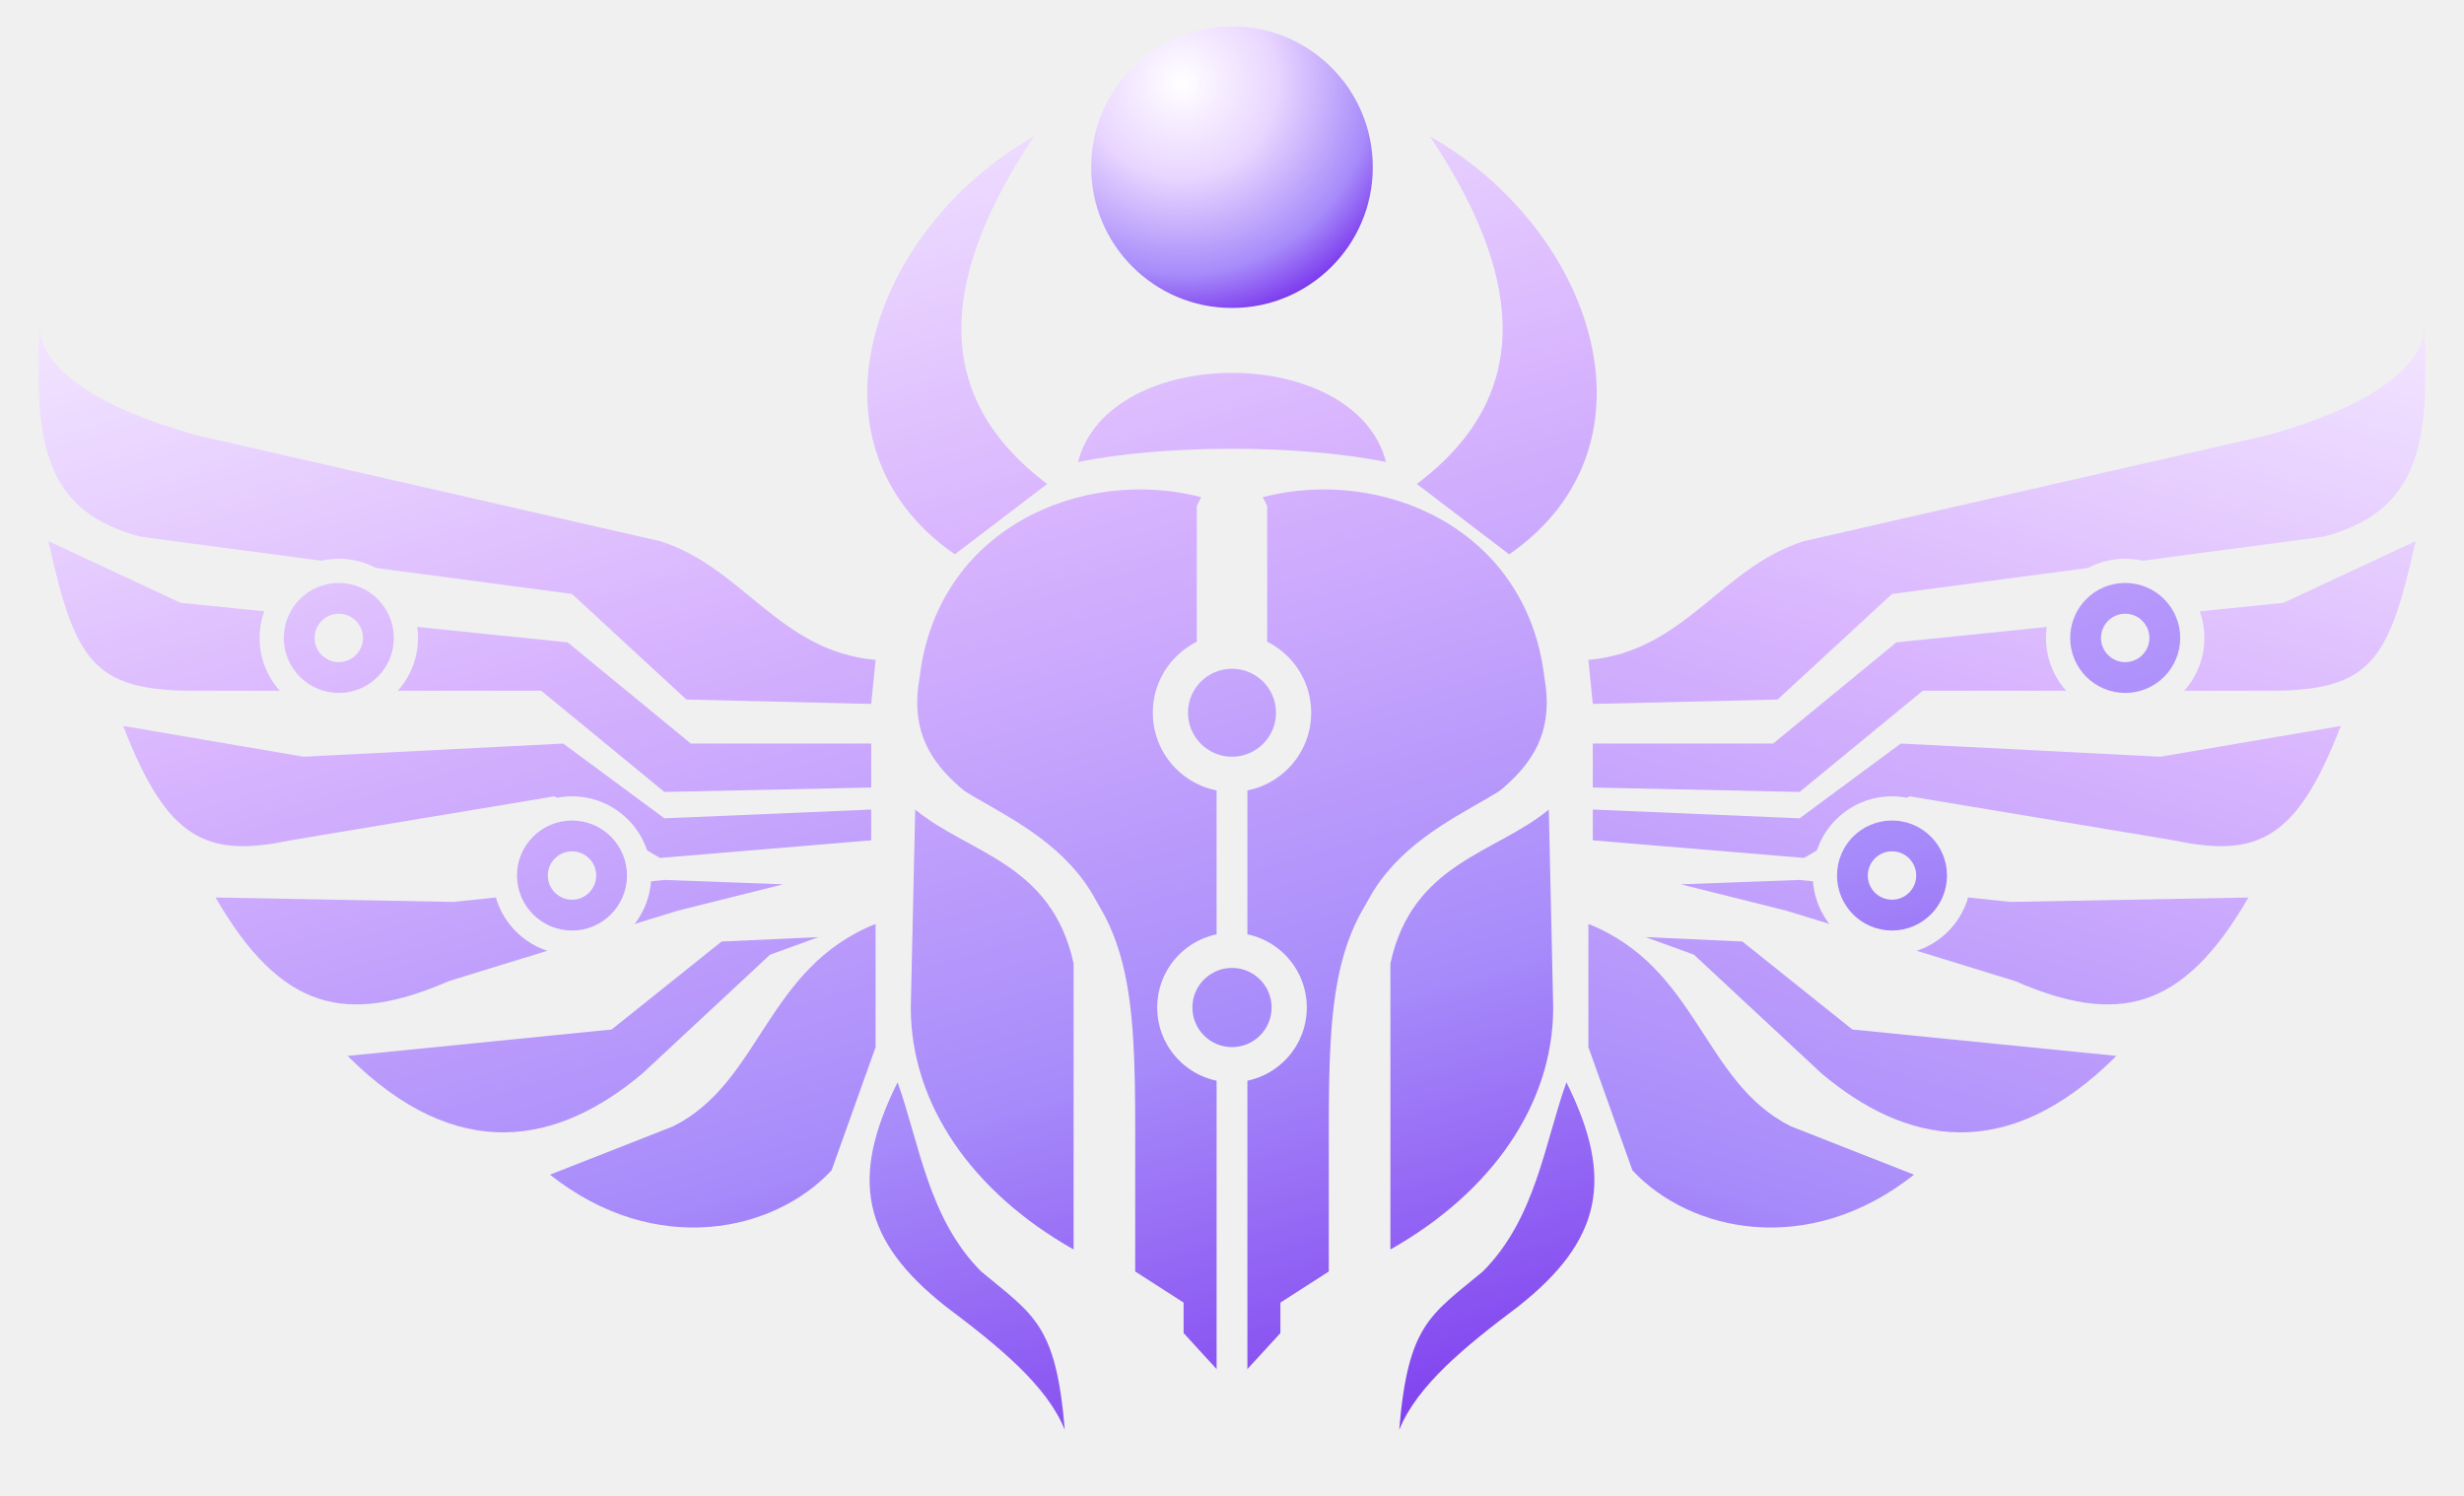
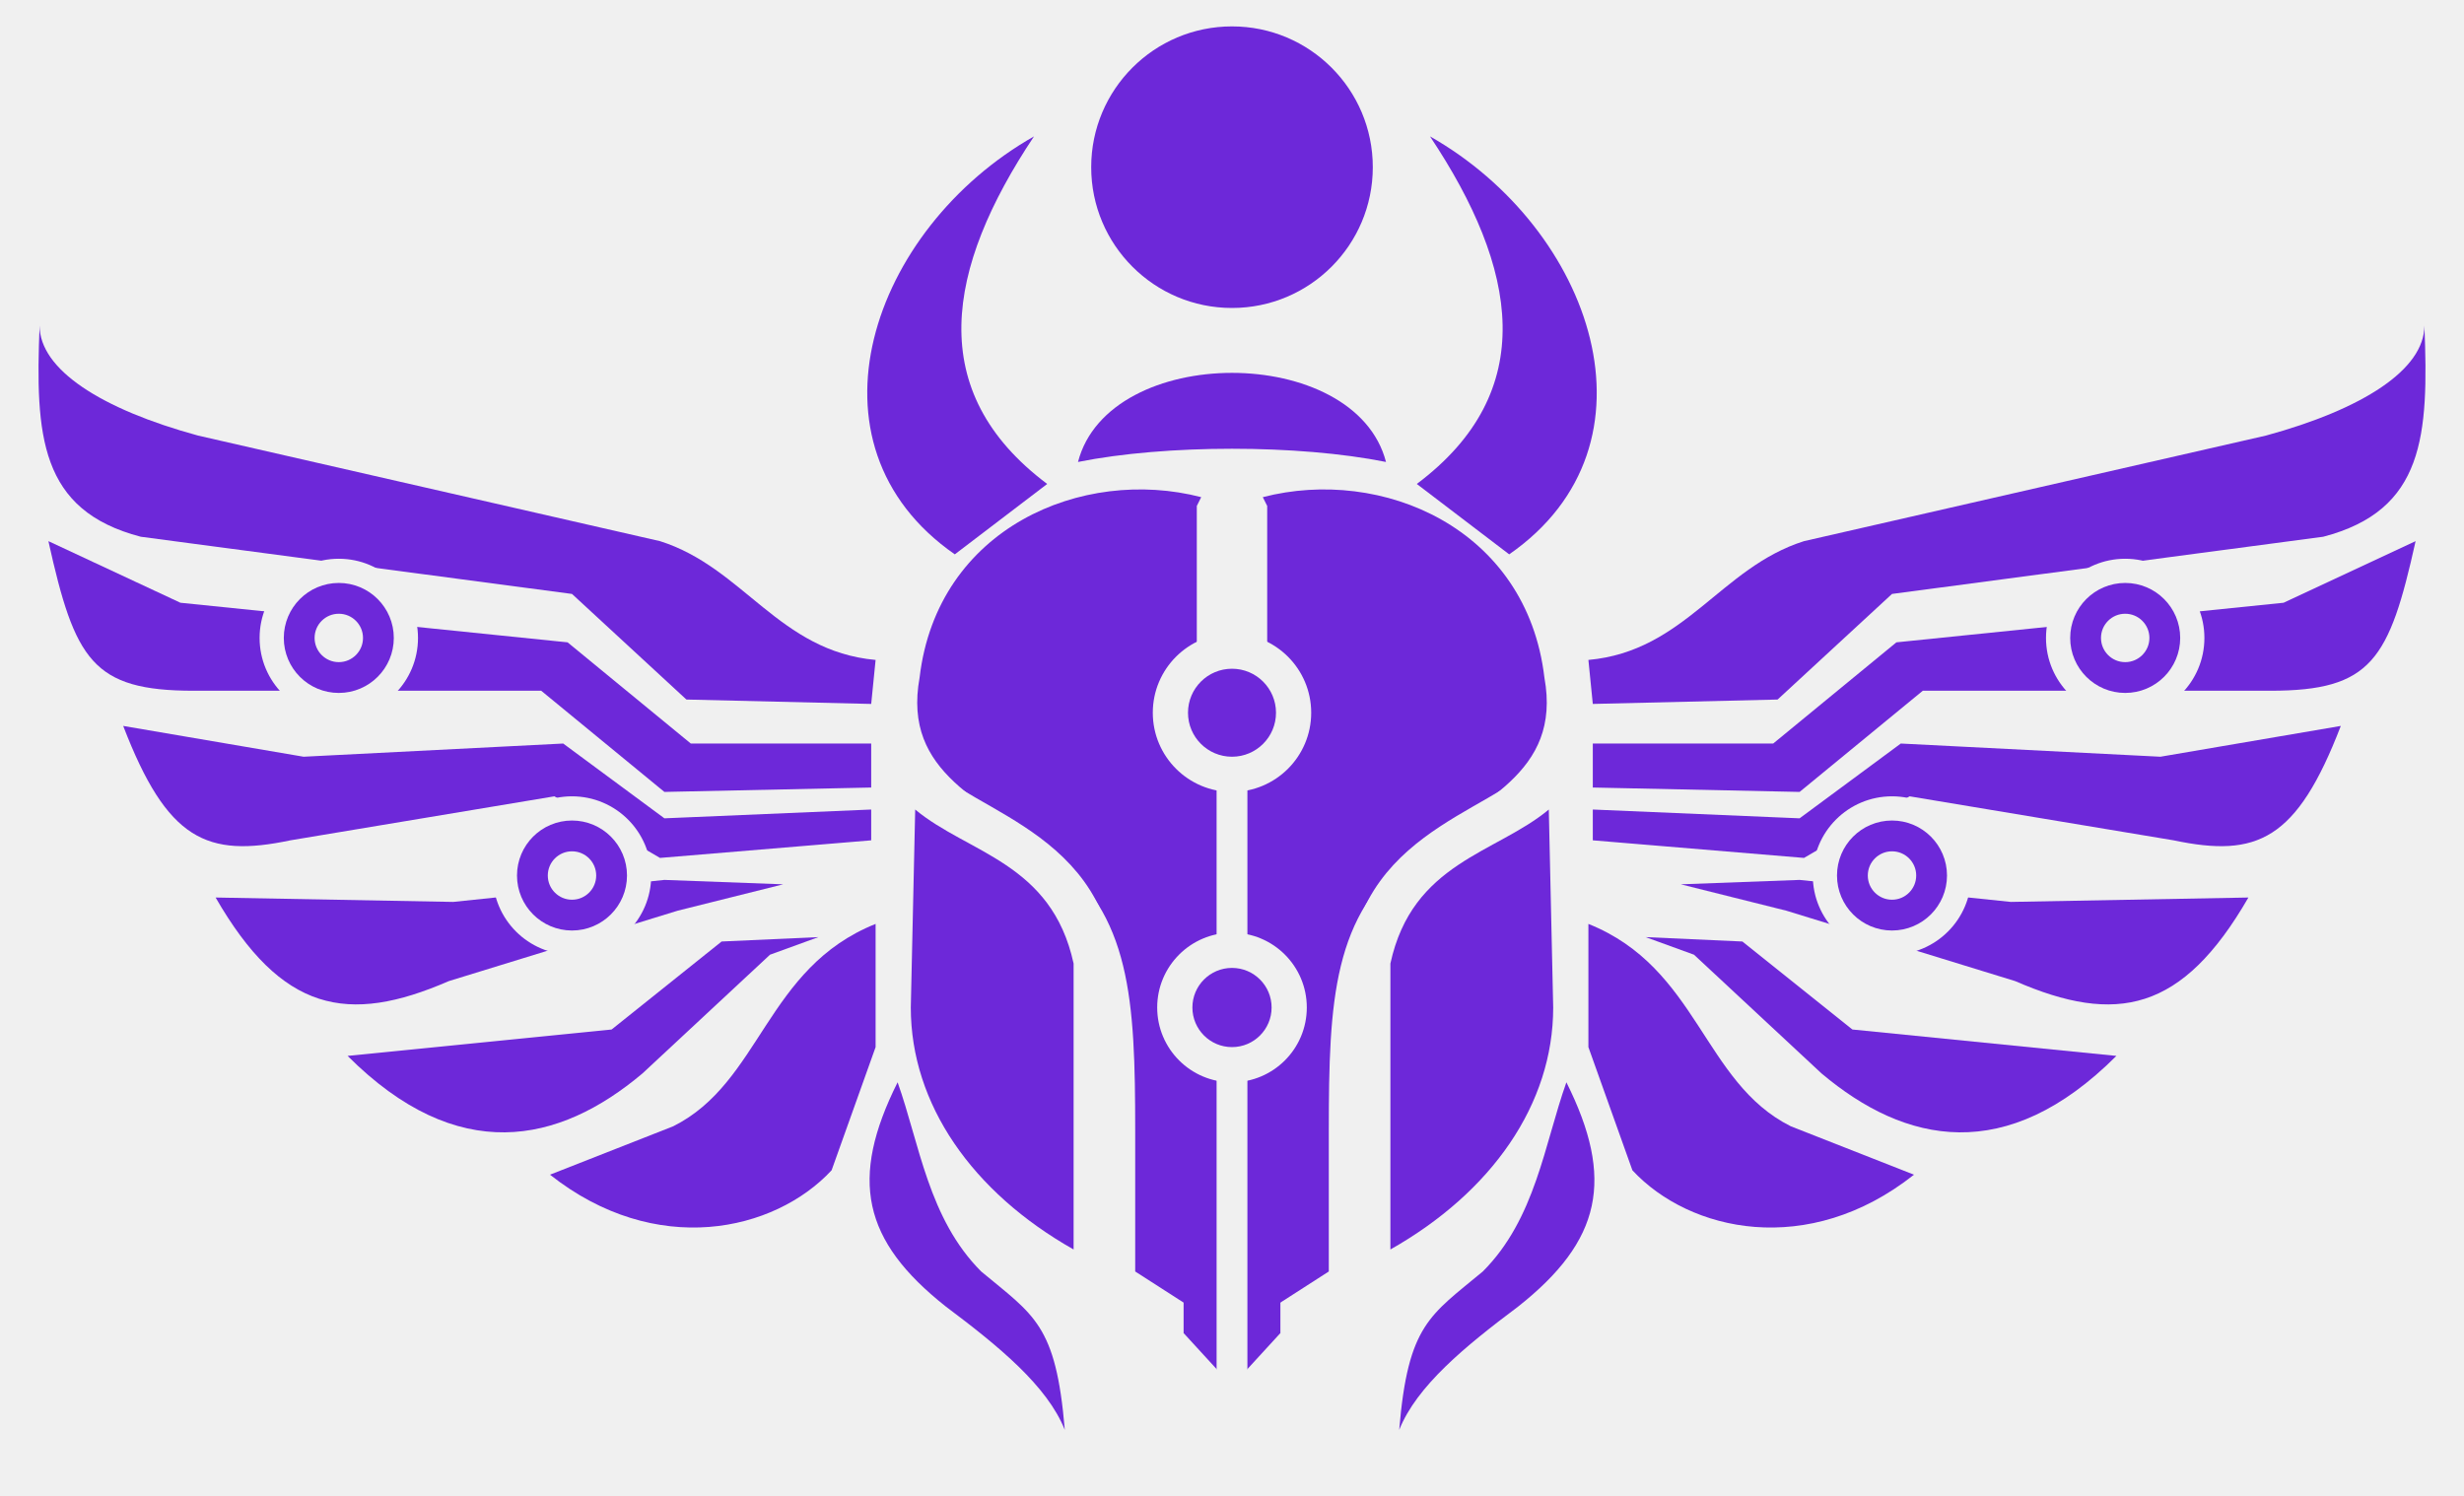
<svg xmlns="http://www.w3.org/2000/svg" viewBox="0 0 560 340" role="img" aria-labelledby="title desc">
  <defs>
    <linearGradient id="purple" gradientUnits="userSpaceOnUse" x1="200" y1="0" x2="300" y2="340">
      <stop stop-color="#F7EDFF" />
      <stop offset=".35" stop-color="#D8B4FE" />
      <stop offset=".7" stop-color="#A78BFA" />
      <stop offset="1" stop-color="#7C3AED" />
    </linearGradient>
    <radialGradient id="orb" cx=".32" cy=".2" r=".85">
      <stop stop-color="#FFFFFF" />
      <stop offset=".4" stop-color="#E9D5FF" />
      <stop offset=".8" stop-color="#A78BFA" />
      <stop offset="1" stop-color="#7C3AED" />
    </radialGradient>
    <mask id="cuts" maskUnits="userSpaceOnUse" x="0" y="0" width="560" height="340">
      <rect width="560" height="340" fill="white" />
      <g fill="none" stroke="black" stroke-width="7" stroke-linecap="round" stroke-linejoin="round">
        <path d="M280 108V151M280 173V218M280 240V321" />
        <path d="M207 174C215 187 248 190 250 221V302M353 174C345 187 312 190 310 221V302" />
      </g>
      <g fill="black">
        <circle cx="280" cy="162" r="18" />
        <circle cx="280" cy="229" r="17" />
        <circle cx="77" cy="145" r="18" />
        <circle cx="130" cy="199" r="18" />
        <circle cx="483" cy="145" r="18" />
        <circle cx="430" cy="199" r="18" />
      </g>
    </mask>
  </defs>
-   <g mask="url(#cuts)" fill="url(#purple)">
+   <g mask="url(#cuts)" fill="#6D28D9">
    <g id="wing">
      <path d="M199 150C177 148 169 129 150 123L45 99C23 93 9 84 9 74C8 99 9 116 32 122L130 135L156 159L198 160Z" />
      <path d="M11 123C17 150 21 157 44 157L123 157L151 180L198 179V169L157 169L129 146L41 137Z" />
      <path d="M28 165C38 191 47 195 66 191L126 181L150 195L198 191V184L151 186L128 169L69 172Z" />
      <path d="M49 204C64 230 79 233 102 223L154 207L178 201L151 200L103 205Z" />
      <path d="M79 240C104 265 127 260 146 244L175 217L186 213L164 214L139 234Z" />
      <path d="M125 267C149 286 176 280 189 266L199 238L199 210C174 220 173 246 153 256Z" />
    </g>
    <use href="#wing" transform="translate(560 0) scale(-1 1)" />
    <path d="M235 31C198 52 181 101 217 126L238 110C210 89 215 61 235 31Z" />
    <path d="M325 31C362 52 379 101 343 126L322 110C350 89 345 61 325 31Z" />
    <path d="M245 105C252 78 308 78 315 105C295 101 265 101 245 105Z" />
    <path d="M273 113C246 106 213 120 209 154C205 176 224 182 239 194C257 208 258 227 258 257V289L272 298V115Z" />
    <path d="M287 113C314 106 347 120 351 154C355 176 336 182 321 194C303 208 302 227 302 257V289L288 298V115Z" />
    <path d="M208 184C220 194 239 196 244 219V284C221 271 207 251 207 229Z" />
    <path d="M352 184C340 194 321 196 316 219V284C339 271 353 251 353 229Z" />
    <path d="M204 246C193 268 196 282 215 297C227 306 238 315 242 325C240 301 235 299 223 289C211 277 209 260 204 246Z" />
    <path d="M356 246C367 268 364 282 345 297C333 306 322 315 318 325C320 301 325 299 337 289C349 277 351 260 356 246Z" />
    <path d="M269 161H291V303L280 315L269 303Z" />
  </g>
-   <g fill="url(#purple)">
-     <circle cx="280" cy="38" r="32" fill="url(#orb)" />
+   <g fill="#6D28D9">
+     <circle cx="280" cy="38" r="32" fill="#6D28D9" />
    <circle cx="280" cy="162" r="10" />
    <circle cx="280" cy="229" r="9" />
-     <g fill="none" stroke="url(#purple)" stroke-width="7">
+     <g fill="none" stroke="#6D28D9" stroke-width="7">
      <circle cx="77" cy="145" r="9" />
      <circle cx="130" cy="199" r="9" />
      <circle cx="483" cy="145" r="9" />
      <circle cx="430" cy="199" r="9" />
    </g>
  </g>
</svg>
